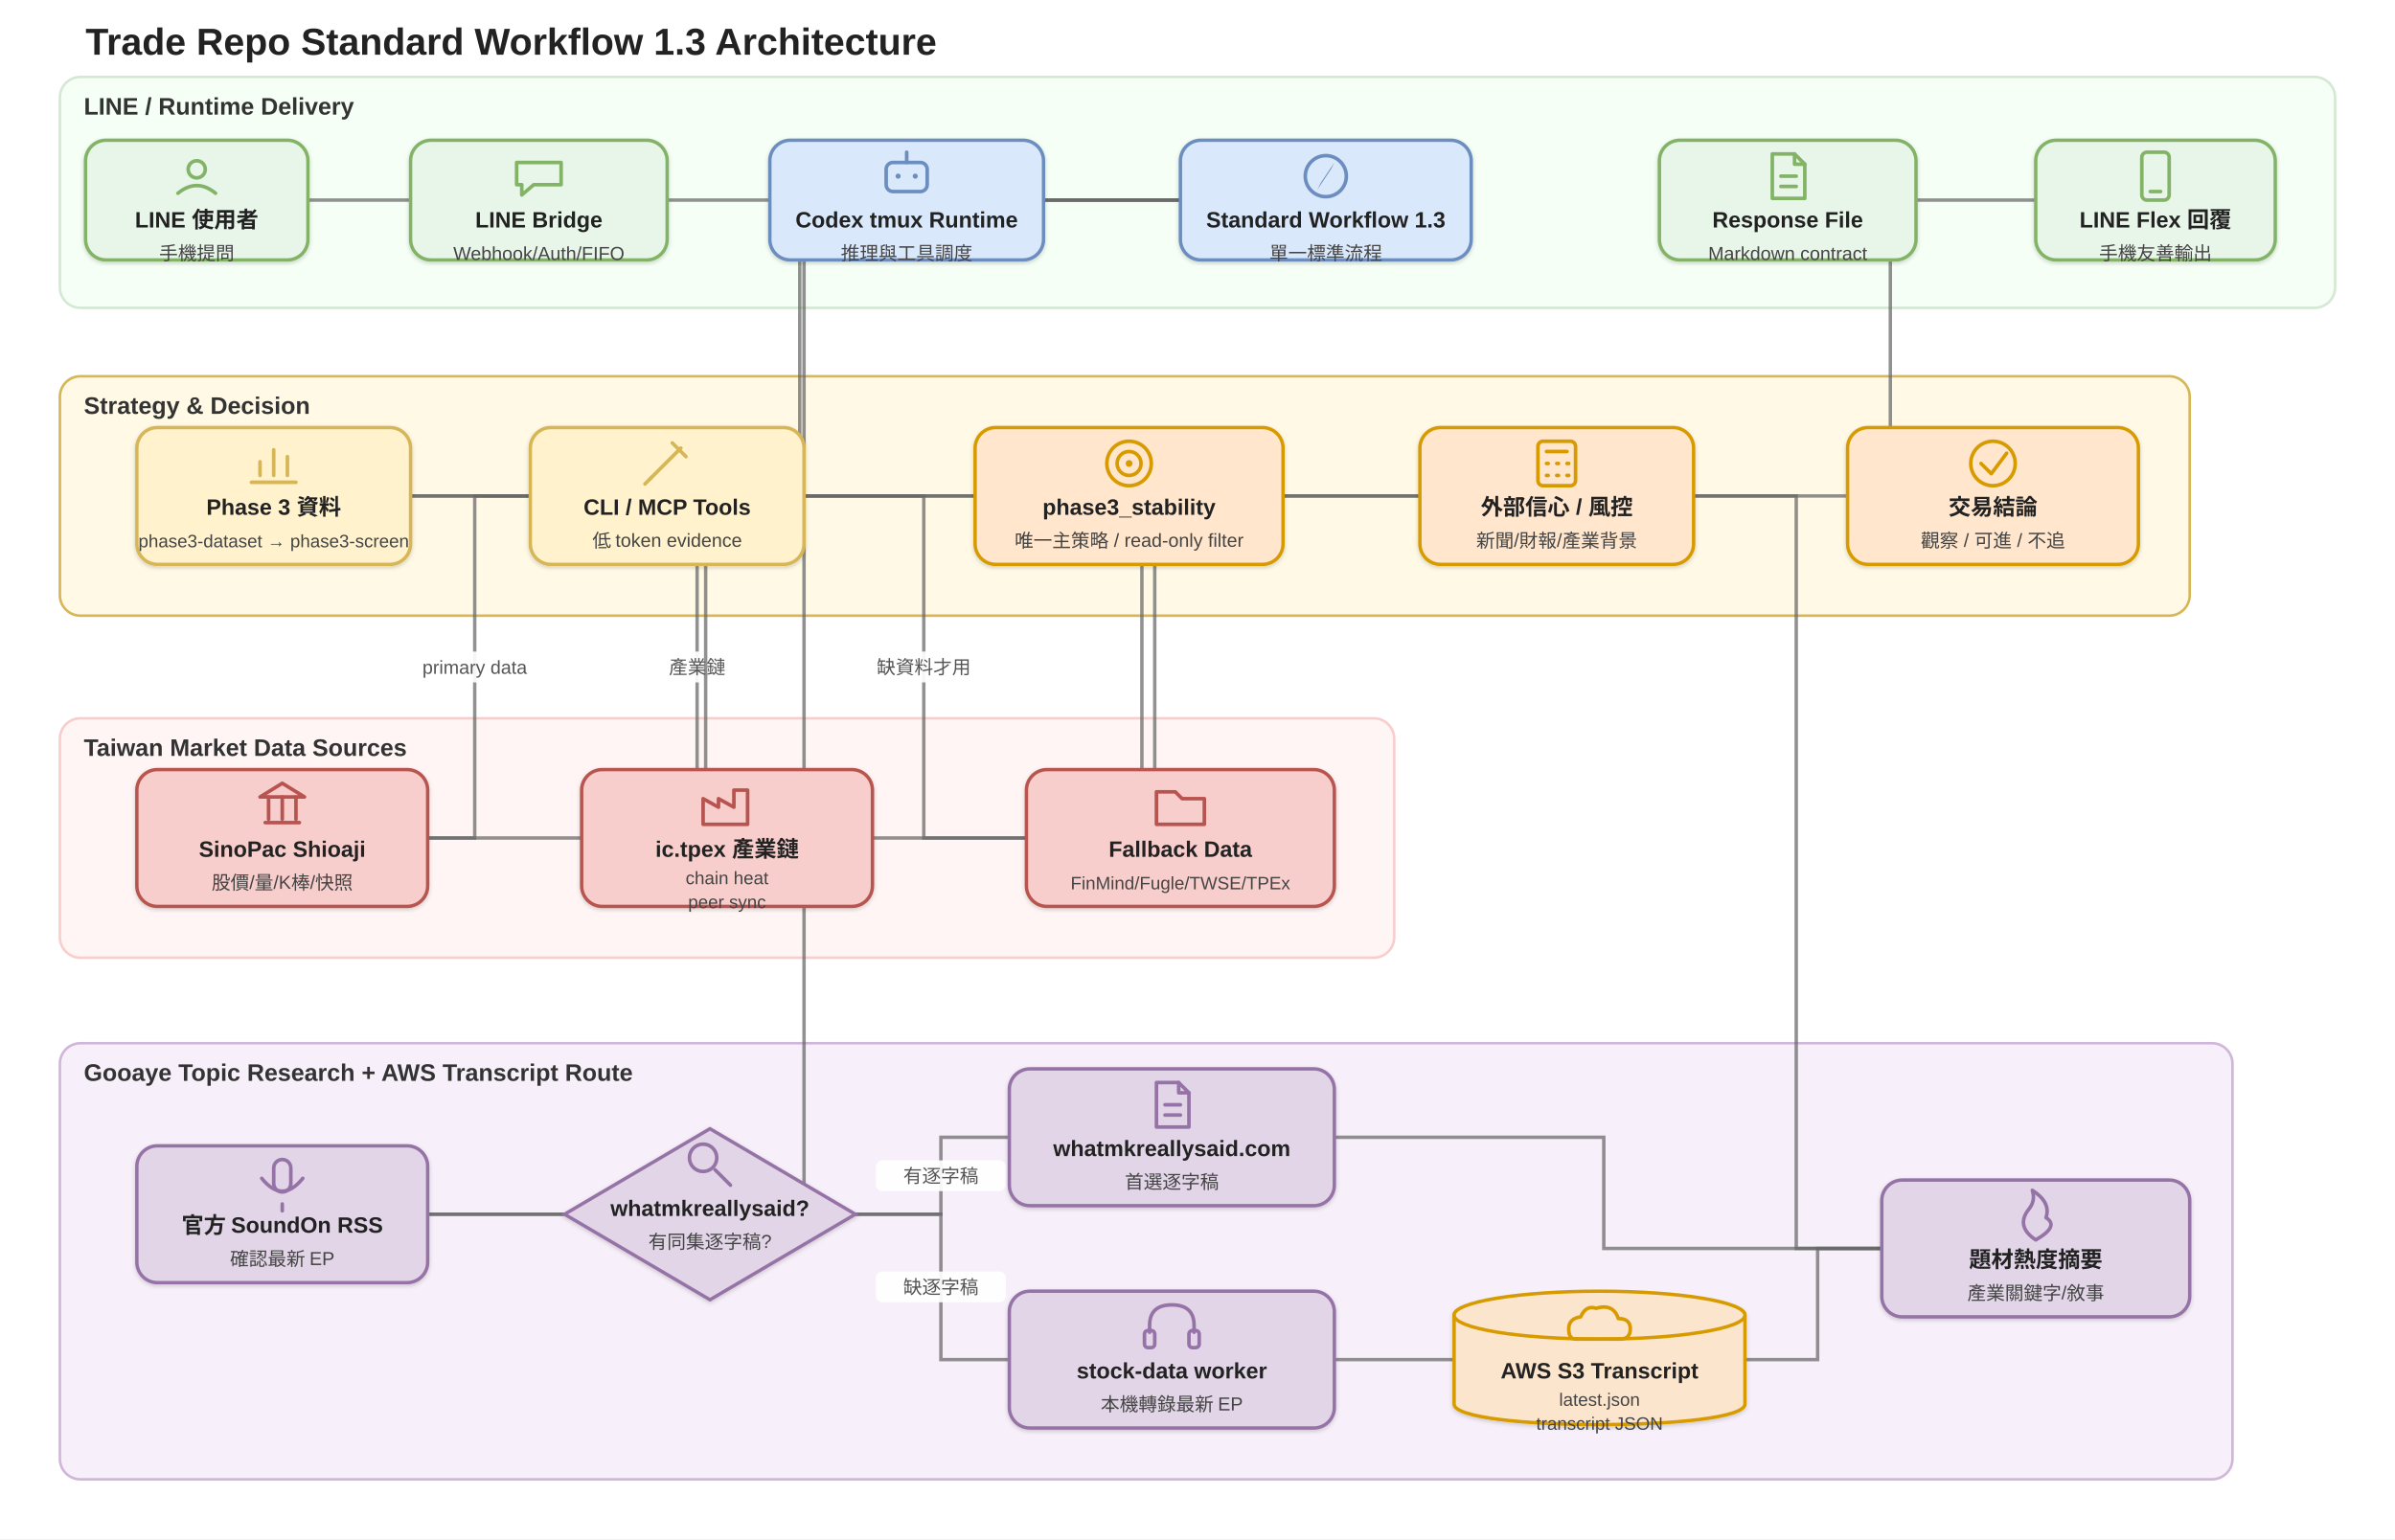
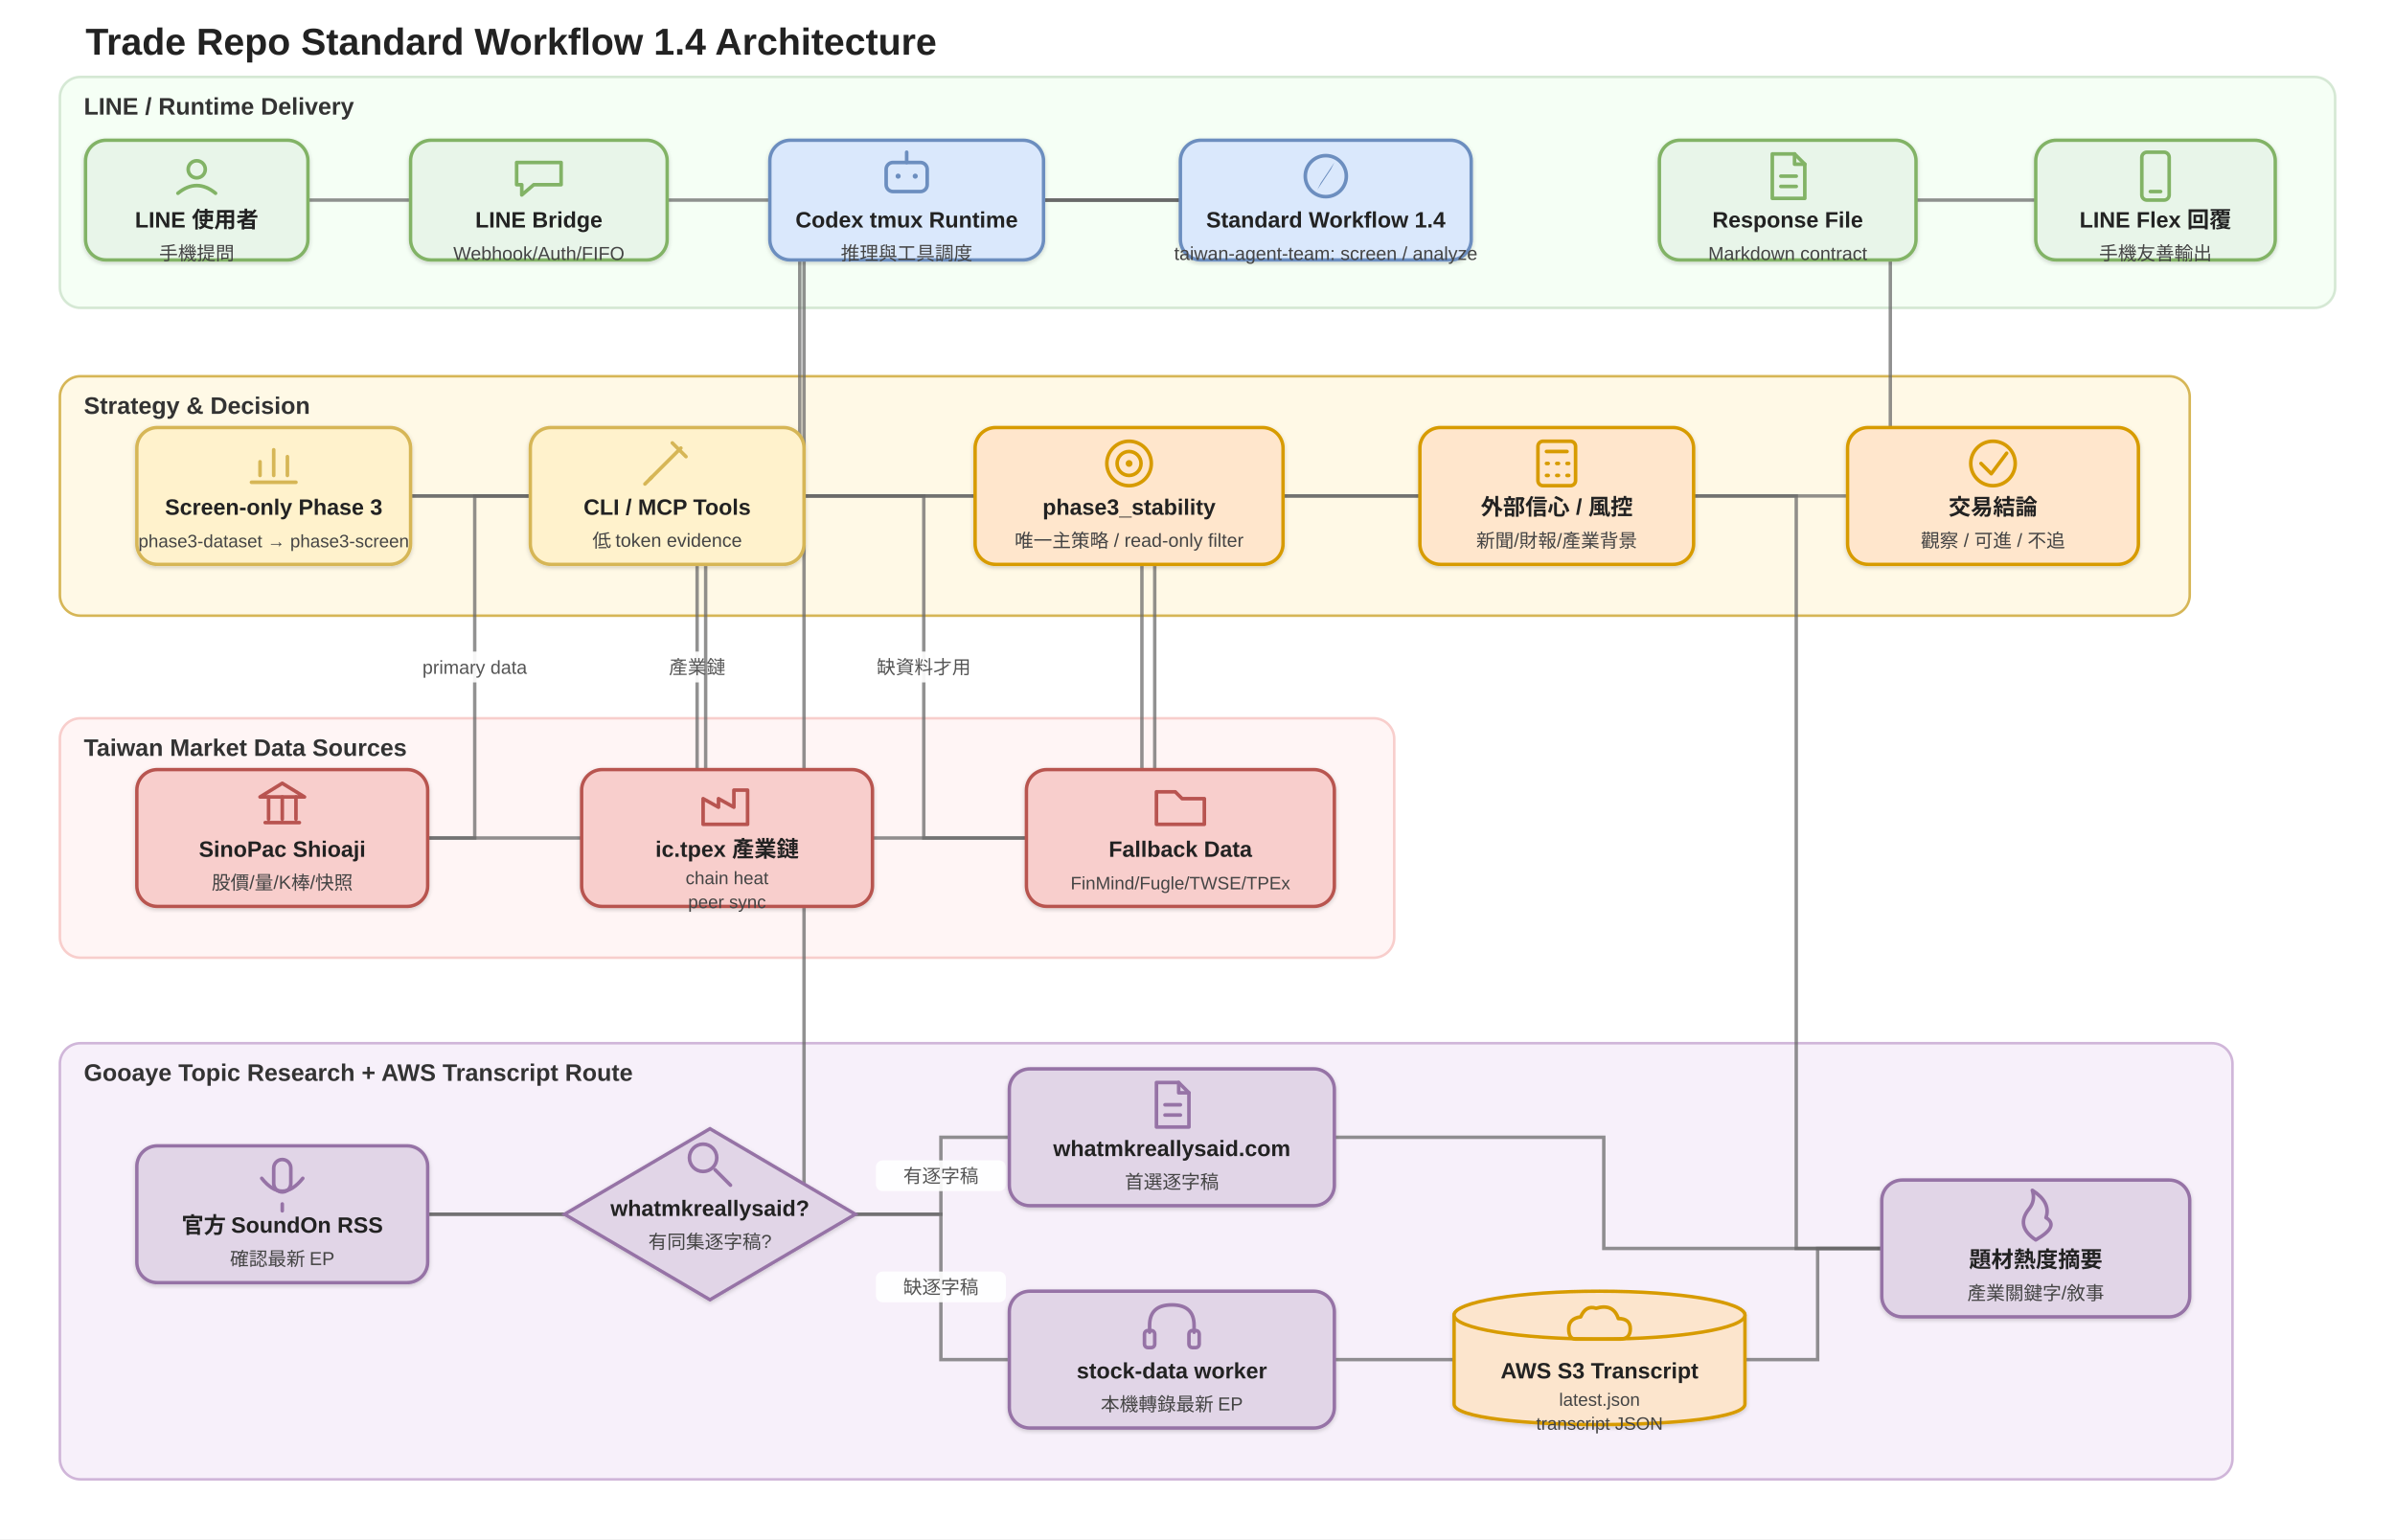
<svg xmlns="http://www.w3.org/2000/svg" width="1400" height="900" viewBox="0 0 1400 900" role="img" aria-labelledby="title desc">
  <defs>
    <marker id="arrow" viewBox="0 0 10 10" refX="9" refY="5" markerWidth="7" markerHeight="7" orient="auto-start-reverse">
      <path d="M 0 0 L 10 5 L 0 10 z" fill="#555" />
    </marker>
    <filter id="cardShadow" x="-5%" y="-5%" width="110%" height="110%">
      <feDropShadow dx="0" dy="1" stdDeviation="1.2" flood-opacity="0.18" />
    </filter>
  </defs>
  <rect width="1400" height="900" fill="#ffffff" />
-   <text x="50" y="32" font-family="Arial, sans-serif" font-size="22" font-weight="700" fill="#222">Trade Repo Standard Workflow 1.3 Architecture</text>
+   <text x="50" y="32" font-family="Arial, sans-serif" font-size="22" font-weight="700" fill="#222">Trade Repo Standard Workflow 1.4 Architecture</text>
  <rect x="35" y="45" width="1330" height="135" rx="12" fill="#F5FFF5" stroke="#D5E8D4" stroke-width="1.5" />
  <text x="49" y="67" font-family="Arial, sans-serif" font-size="14" font-weight="700" fill="#333">LINE / Runtime Delivery</text>
  <rect x="35" y="220" width="1245" height="140" rx="12" fill="#FFF9E6" stroke="#D6B656" stroke-width="1.5" />
  <text x="49" y="242" font-family="Arial, sans-serif" font-size="14" font-weight="700" fill="#333">Strategy &amp; Decision</text>
  <rect x="35" y="420" width="780" height="140" rx="12" fill="#FFF5F5" stroke="#F8CECC" stroke-width="1.5" />
  <text x="49" y="442" font-family="Arial, sans-serif" font-size="14" font-weight="700" fill="#333">Taiwan Market Data Sources</text>
  <rect x="35" y="610" width="1270" height="255" rx="12" fill="#F7F0FA" stroke="#D0B6D9" stroke-width="1.5" />
  <text x="49" y="632" font-family="Arial, sans-serif" font-size="14" font-weight="700" fill="#333">Gooaye Topic Research + AWS Transcript Route</text>
  <path d="M 115.0 117.0 L 215.0 117.0 L 215.0 117.0 L 315.0 117.0" fill="none" stroke="#666" stroke-width="2" opacity="0.72" marker-end="url(#arrow)" />
  <path d="M 315.0 117.0 L 422.5 117.0 L 422.5 117.0 L 530.0 117.0" fill="none" stroke="#666" stroke-width="2" opacity="0.72" marker-end="url(#arrow)" />
  <path d="M 530.0 117.0 L 652.5 117.0 L 652.5 117.0 L 775.0 117.0" fill="none" stroke="#666" stroke-width="2" opacity="0.72" marker-end="url(#arrow)" />
  <path d="M 775.0 117.0 L 467.5 117.0 L 467.5 290.0 L 160.0 290.0" fill="none" stroke="#666" stroke-width="2" opacity="0.72" marker-end="url(#arrow)" />
  <path d="M 160.0 290.0 L 275.0 290.0 L 275.0 290.0 L 390.0 290.0" fill="none" stroke="#666" stroke-width="2" opacity="0.72" marker-end="url(#arrow)" />
  <path d="M 390.0 290.0 L 525.0 290.0 L 525.0 290.0 L 660.0 290.0" fill="none" stroke="#666" stroke-width="2" opacity="0.72" marker-end="url(#arrow)" />
  <path d="M 775.0 117.0 L 470.0 117.0 L 470.0 710.0 L 165.0 710.0" fill="none" stroke="#666" stroke-width="2" opacity="0.72" marker-end="url(#arrow)" />
  <path d="M 165.0 710.0 L 290.0 710.0 L 290.0 710.0 L 415.0 710.0" fill="none" stroke="#666" stroke-width="2" opacity="0.72" marker-end="url(#arrow)" />
  <path d="M 415.0 710.0 L 550.0 710.0 L 550.0 665.0 L 685.0 665.0" fill="none" stroke="#666" stroke-width="2" opacity="0.72" marker-end="url(#arrow)" />
  <rect x="512.0" y="678.5" width="76" height="18" rx="4" fill="#fff" opacity="0.92" />
  <text x="550.0" y="691.5" text-anchor="middle" font-family="Arial, sans-serif" font-size="11" fill="#555">有逐字稿</text>
  <path d="M 415.0 710.0 L 550.0 710.0 L 550.0 795.0 L 685.0 795.0" fill="none" stroke="#666" stroke-width="2" opacity="0.72" marker-end="url(#arrow)" />
  <rect x="512.0" y="743.5" width="76" height="18" rx="4" fill="#fff" opacity="0.92" />
  <text x="550.0" y="756.5" text-anchor="middle" font-family="Arial, sans-serif" font-size="11" fill="#555">缺逐字稿</text>
  <path d="M 685.0 795.0 L 810.0 795.0 L 810.0 795.0 L 935.0 795.0" fill="none" stroke="#666" stroke-width="2" opacity="0.72" marker-end="url(#arrow)" />
  <path d="M 935.0 795.0 L 1062.5 795.0 L 1062.5 730.0 L 1190.0 730.0" fill="none" stroke="#666" stroke-width="2" opacity="0.72" marker-end="url(#arrow)" />
  <path d="M 685.0 665.0 L 937.5 665.0 L 937.5 730.0 L 1190.0 730.0" fill="none" stroke="#666" stroke-width="2" opacity="0.72" marker-end="url(#arrow)" />
  <path d="M 1190.0 730.0 L 1050.0 730.0 L 1050.0 290.0 L 910.0 290.0" fill="none" stroke="#666" stroke-width="2" opacity="0.72" marker-end="url(#arrow)" />
  <path d="M 390.0 290.0 L 277.5 290.0 L 277.5 490.0 L 165.0 490.0" fill="none" stroke="#666" stroke-width="2" opacity="0.72" marker-end="url(#arrow)" />
  <rect x="239.5" y="381.0" width="76" height="18" rx="4" fill="#fff" opacity="0.92" />
  <text x="277.5" y="394.0" text-anchor="middle" font-family="Arial, sans-serif" font-size="11" fill="#555">primary data</text>
  <path d="M 390.0 290.0 L 407.5 290.0 L 407.5 490.0 L 425.0 490.0" fill="none" stroke="#666" stroke-width="2" opacity="0.72" marker-end="url(#arrow)" />
  <rect x="369.5" y="381.0" width="76" height="18" rx="4" fill="#fff" opacity="0.92" />
  <text x="407.5" y="394.0" text-anchor="middle" font-family="Arial, sans-serif" font-size="11" fill="#555">產業鏈</text>
  <path d="M 390.0 290.0 L 540.0 290.0 L 540.0 490.0 L 690.0 490.0" fill="none" stroke="#666" stroke-width="2" opacity="0.72" marker-end="url(#arrow)" />
  <rect x="502.0" y="381.0" width="76" height="18" rx="4" fill="#fff" opacity="0.92" />
  <text x="540.0" y="394.0" text-anchor="middle" font-family="Arial, sans-serif" font-size="11" fill="#555">缺資料才用</text>
  <path d="M 165.0 490.0 L 412.5 490.0 L 412.5 290.0 L 660.0 290.0" fill="none" stroke="#666" stroke-width="2" opacity="0.72" marker-end="url(#arrow)" />
  <path d="M 425.0 490.0 L 667.5 490.0 L 667.5 290.0 L 910.0 290.0" fill="none" stroke="#666" stroke-width="2" opacity="0.72" marker-end="url(#arrow)" />
  <path d="M 690.0 490.0 L 675.0 490.0 L 675.0 290.0 L 660.0 290.0" fill="none" stroke="#666" stroke-width="2" opacity="0.72" marker-end="url(#arrow)" />
  <path d="M 660.0 290.0 L 785.0 290.0 L 785.0 290.0 L 910.0 290.0" fill="none" stroke="#666" stroke-width="2" opacity="0.72" marker-end="url(#arrow)" />
  <path d="M 910.0 290.0 L 1037.5 290.0 L 1037.5 290.0 L 1165.0 290.0" fill="none" stroke="#666" stroke-width="2" opacity="0.72" marker-end="url(#arrow)" />
  <path d="M 1165.0 290.0 L 1105.0 290.0 L 1105.0 117.0 L 1045.0 117.0" fill="none" stroke="#666" stroke-width="2" opacity="0.72" marker-end="url(#arrow)" />
  <path d="M 1045.0 117.0 L 1152.5 117.0 L 1152.5 117.0 L 1260.0 117.0" fill="none" stroke="#666" stroke-width="2" opacity="0.72" marker-end="url(#arrow)" />
  <rect x="50" y="82" width="130" height="70" rx="12" fill="#E8F5E9" stroke="#82B366" stroke-width="2" filter="url(#cardShadow)" />
  <circle cx="115.0" cy="99" r="5" fill="none" stroke="#82B366" stroke-width="2.1" stroke-linecap="round" stroke-linejoin="round" />
  <path d="M 104.0 113 Q 115.0 104 126.0 113" fill="none" stroke="#82B366" stroke-width="2.1" stroke-linecap="round" stroke-linejoin="round" />
  <text x="115.0" y="133" text-anchor="middle" font-family="Arial, sans-serif" font-size="13" font-weight="700" fill="#222">LINE 使用者</text>
  <text x="115.0" y="152" text-anchor="middle" font-family="Arial, sans-serif" font-size="11" fill="#444">手機提問</text>
  <rect x="240" y="82" width="150" height="70" rx="12" fill="#E8F5E9" stroke="#82B366" stroke-width="2" filter="url(#cardShadow)" />
  <path d="M 302.0 95 H 328.0 V 108 H 312.0 L 305.0 114 V 108 H 302.0 Z" fill="none" stroke="#82B366" stroke-width="2.1" stroke-linecap="round" stroke-linejoin="round" />
  <text x="315.0" y="133" text-anchor="middle" font-family="Arial, sans-serif" font-size="13" font-weight="700" fill="#222">LINE Bridge</text>
  <text x="315.0" y="152" text-anchor="middle" font-family="Arial, sans-serif" font-size="11" fill="#444">Webhook/Auth/FIFO</text>
  <rect x="450" y="82" width="160" height="70" rx="12" fill="#DAE8FC" stroke="#6C8EBF" stroke-width="2" filter="url(#cardShadow)" />
  <rect x="518.0" y="95" width="24" height="17" rx="4" fill="none" stroke="#6C8EBF" stroke-width="2.1" stroke-linecap="round" stroke-linejoin="round" />
  <path d="M 530.0 95 V 89" fill="none" stroke="#6C8EBF" stroke-width="2.1" stroke-linecap="round" stroke-linejoin="round" />
  <circle cx="525.0" cy="103" r="1.5" fill="#6C8EBF" />
  <circle cx="535.0" cy="103" r="1.5" fill="#6C8EBF" />
  <text x="530.0" y="133" text-anchor="middle" font-family="Arial, sans-serif" font-size="13" font-weight="700" fill="#222">Codex tmux Runtime</text>
  <text x="530.0" y="152" text-anchor="middle" font-family="Arial, sans-serif" font-size="11" fill="#444">推理與工具調度</text>
  <rect x="690" y="82" width="170" height="70" rx="12" fill="#DAE8FC" stroke="#6C8EBF" stroke-width="2" filter="url(#cardShadow)" />
  <circle cx="775.0" cy="103" r="12" fill="none" stroke="#6C8EBF" stroke-width="2.1" stroke-linecap="round" stroke-linejoin="round" />
  <path d="M 780.0 95 L 772.0 107 L 770.0 111 L 778.0 99 Z" fill="#6C8EBF" />
-   <text x="775.0" y="133" text-anchor="middle" font-family="Arial, sans-serif" font-size="13" font-weight="700" fill="#222">Standard Workflow 1.3</text>
-   <text x="775.0" y="152" text-anchor="middle" font-family="Arial, sans-serif" font-size="11" fill="#444">單一標準流程</text>
+   <text x="775.0" y="133" text-anchor="middle" font-family="Arial, sans-serif" font-size="13" font-weight="700" fill="#222">Standard Workflow 1.4</text>
+   <text x="775.0" y="152" text-anchor="middle" font-family="Arial, sans-serif" font-size="11" fill="#444">taiwan-agent-team: screen / analyze</text>
  <rect x="970" y="82" width="150" height="70" rx="12" fill="#E8F5E9" stroke="#82B366" stroke-width="2" filter="url(#cardShadow)" />
  <path d="M 1036.0 90 H 1049.0 L 1055.0 96 V 116 H 1036.0 Z" fill="none" stroke="#82B366" stroke-width="2.1" stroke-linecap="round" stroke-linejoin="round" />
  <path d="M 1049.0 90 V 96 H 1055.0" fill="none" stroke="#82B366" stroke-width="2.1" stroke-linecap="round" stroke-linejoin="round" />
  <path d="M 1041.0 103 H 1050.0 M 1041.0 109 H 1050.0" fill="none" stroke="#82B366" stroke-width="2.1" stroke-linecap="round" stroke-linejoin="round" />
  <text x="1045.0" y="133" text-anchor="middle" font-family="Arial, sans-serif" font-size="13" font-weight="700" fill="#222">Response File</text>
  <text x="1045.0" y="152" text-anchor="middle" font-family="Arial, sans-serif" font-size="11" fill="#444">Markdown contract</text>
  <rect x="1190" y="82" width="140" height="70" rx="12" fill="#E8F5E9" stroke="#82B366" stroke-width="2" filter="url(#cardShadow)" />
  <rect x="1252.0" y="89" width="16" height="28" rx="3" fill="none" stroke="#82B366" stroke-width="2.1" stroke-linecap="round" stroke-linejoin="round" />
  <path d="M 1257.0 112 H 1263.0" fill="none" stroke="#82B366" stroke-width="2.1" stroke-linecap="round" stroke-linejoin="round" />
  <text x="1260.0" y="133" text-anchor="middle" font-family="Arial, sans-serif" font-size="13" font-weight="700" fill="#222">LINE Flex 回覆</text>
  <text x="1260.0" y="152" text-anchor="middle" font-family="Arial, sans-serif" font-size="11" fill="#444">手機友善輸出</text>
  <rect x="80" y="250" width="160" height="80" rx="12" fill="#FFF2CC" stroke="#D6B656" stroke-width="2" filter="url(#cardShadow)" />
  <path d="M 147.0 282 H 173.0" fill="none" stroke="#D6B656" stroke-width="2.1" stroke-linecap="round" stroke-linejoin="round" />
  <path d="M 152.0 278 V 270 M 160.0 278 V 263 M 168.0 278 V 267" fill="none" stroke="#D6B656" stroke-width="2.1" stroke-linecap="round" stroke-linejoin="round" />
-   <text x="160.0" y="301" text-anchor="middle" font-family="Arial, sans-serif" font-size="13" font-weight="700" fill="#222">Phase 3 資料</text>
+   <text x="160.0" y="301" text-anchor="middle" font-family="Arial, sans-serif" font-size="13" font-weight="700" fill="#222">Screen-only Phase 3</text>
  <text x="160.0" y="320" text-anchor="middle" font-family="Arial, sans-serif" font-size="10.5" fill="#444">phase3-dataset → phase3-screen</text>
  <rect x="310" y="250" width="160" height="80" rx="12" fill="#FFF2CC" stroke="#D6B656" stroke-width="2" filter="url(#cardShadow)" />
  <path d="M 380.0 280 L 398.0 262" fill="none" stroke="#D6B656" stroke-width="2.1" stroke-linecap="round" stroke-linejoin="round" />
  <path d="M 393.0 259 L 401.0 267" fill="none" stroke="#D6B656" stroke-width="2.1" stroke-linecap="round" stroke-linejoin="round" />
  <path d="M 377.0 283 L 381.0 279" fill="none" stroke="#D6B656" stroke-width="2.1" stroke-linecap="round" stroke-linejoin="round" />
  <text x="390.0" y="301" text-anchor="middle" font-family="Arial, sans-serif" font-size="13" font-weight="700" fill="#222">CLI / MCP Tools</text>
  <text x="390.0" y="320" text-anchor="middle" font-family="Arial, sans-serif" font-size="11" fill="#444">低 token evidence</text>
  <rect x="570" y="250" width="180" height="80" rx="12" fill="#FFE6CC" stroke="#D79B00" stroke-width="2" filter="url(#cardShadow)" />
  <circle cx="660.0" cy="271" r="13" fill="none" stroke="#D79B00" stroke-width="2.1" stroke-linecap="round" stroke-linejoin="round" />
  <circle cx="660.0" cy="271" r="7" fill="none" stroke="#D79B00" stroke-width="2.1" stroke-linecap="round" stroke-linejoin="round" />
  <circle cx="660.0" cy="271" r="2" fill="#D79B00" />
  <text x="660.0" y="301" text-anchor="middle" font-family="Arial, sans-serif" font-size="13" font-weight="700" fill="#222">phase3_stability</text>
  <text x="660.0" y="320" text-anchor="middle" font-family="Arial, sans-serif" font-size="11" fill="#444">唯一主策略 / read-only filter</text>
  <rect x="830" y="250" width="160" height="80" rx="12" fill="#FFE6CC" stroke="#D79B00" stroke-width="2" filter="url(#cardShadow)" />
  <rect x="899.0" y="258" width="22" height="26" rx="3" fill="none" stroke="#D79B00" stroke-width="2.1" stroke-linecap="round" stroke-linejoin="round" />
  <path d="M 904.0 264 H 916.0" fill="none" stroke="#D79B00" stroke-width="2.1" stroke-linecap="round" stroke-linejoin="round" />
  <path d="M 904.0 271 H 905.0 M 910.0 271 H 911.0 M 916.0 271 H 917.0 M 904.0 278 H 905.0 M 910.0 278 H 911.0 M 916.0 278 H 917.0" fill="none" stroke="#D79B00" stroke-width="2.1" stroke-linecap="round" stroke-linejoin="round" />
  <text x="910.0" y="301" text-anchor="middle" font-family="Arial, sans-serif" font-size="13" font-weight="700" fill="#222">外部信心 / 風控</text>
  <text x="910.0" y="320" text-anchor="middle" font-family="Arial, sans-serif" font-size="11" fill="#444">新聞/財報/產業背景</text>
  <rect x="1080" y="250" width="170" height="80" rx="12" fill="#FFE6CC" stroke="#D79B00" stroke-width="2" filter="url(#cardShadow)" />
  <circle cx="1165.0" cy="271" r="13" fill="none" stroke="#D79B00" stroke-width="2.1" stroke-linecap="round" stroke-linejoin="round" />
  <path d="M 1158.0 271 L 1164.0 277 L 1173.0 265" fill="none" stroke="#D79B00" stroke-width="2.1" stroke-linecap="round" stroke-linejoin="round" />
  <text x="1165.0" y="301" text-anchor="middle" font-family="Arial, sans-serif" font-size="13" font-weight="700" fill="#222">交易結論</text>
  <text x="1165.0" y="320" text-anchor="middle" font-family="Arial, sans-serif" font-size="11" fill="#444">觀察 / 可進 / 不追</text>
  <rect x="80" y="450" width="170" height="80" rx="12" fill="#F8CECC" stroke="#B85450" stroke-width="2" filter="url(#cardShadow)" />
  <path d="M 152.0 466 L 165.0 458 L 178.0 466 Z" fill="none" stroke="#B85450" stroke-width="2.1" stroke-linecap="round" stroke-linejoin="round" />
  <path d="M 155.0 481 H 175.0 M 157.0 466 V 479 M 165.0 466 V 479 M 173.0 466 V 479" fill="none" stroke="#B85450" stroke-width="2.1" stroke-linecap="round" stroke-linejoin="round" />
  <text x="165.0" y="501" text-anchor="middle" font-family="Arial, sans-serif" font-size="13" font-weight="700" fill="#222">SinoPac Shioaji</text>
  <text x="165.0" y="520" text-anchor="middle" font-family="Arial, sans-serif" font-size="11" fill="#444">股價/量/K棒/快照</text>
  <rect x="340" y="450" width="170" height="80" rx="12" fill="#F8CECC" stroke="#B85450" stroke-width="2" filter="url(#cardShadow)" />
  <path d="M 411.0 482 V 467 L 420.0 472 V 467 L 429.0 472 V 462 H 437.0 V 482 Z" fill="none" stroke="#B85450" stroke-width="2.1" stroke-linecap="round" stroke-linejoin="round" />
  <text x="425.0" y="501" text-anchor="middle" font-family="Arial, sans-serif" font-size="13" font-weight="700" fill="#222">ic.tpex 產業鏈</text>
  <text x="425.0" y="517" text-anchor="middle" font-family="Arial, sans-serif" font-size="10.5" fill="#444">chain heat</text>
  <text x="425.0" y="531" text-anchor="middle" font-family="Arial, sans-serif" font-size="10.5" fill="#444">peer sync</text>
  <rect x="600" y="450" width="180" height="80" rx="12" fill="#F8CECC" stroke="#B85450" stroke-width="2" filter="url(#cardShadow)" />
  <path d="M 676.0 463 H 687.0 L 691.0 467 H 704.0 V 482 H 676.0 Z" fill="none" stroke="#B85450" stroke-width="2.1" stroke-linecap="round" stroke-linejoin="round" />
  <text x="690.0" y="501" text-anchor="middle" font-family="Arial, sans-serif" font-size="13" font-weight="700" fill="#222">Fallback Data</text>
  <text x="690.0" y="520" text-anchor="middle" font-family="Arial, sans-serif" font-size="10.5" fill="#444">FinMind/Fugle/TWSE/TPEx</text>
  <rect x="80" y="670" width="170" height="80" rx="12" fill="#E1D5E7" stroke="#9673A6" stroke-width="2" filter="url(#cardShadow)" />
  <rect x="160.0" y="678" width="10" height="19" rx="5" fill="none" stroke="#9673A6" stroke-width="2.1" stroke-linecap="round" stroke-linejoin="round" />
  <path d="M 153.0 689 Q 165.0 704 177.0 689 M 165.0 704 V 708" fill="none" stroke="#9673A6" stroke-width="2.1" stroke-linecap="round" stroke-linejoin="round" />
  <text x="165.0" y="721" text-anchor="middle" font-family="Arial, sans-serif" font-size="13" font-weight="700" fill="#222">官方 SoundOn RSS</text>
  <text x="165.0" y="740" text-anchor="middle" font-family="Arial, sans-serif" font-size="11" fill="#444">確認最新 EP</text>
  <polygon points="415.0,660 500,710.0 415.0,760 330,710.0" fill="#E1D5E7" stroke="#9673A6" stroke-width="2" filter="url(#cardShadow)" />
  <circle cx="411.0" cy="677" r="8" fill="none" stroke="#9673A6" stroke-width="2.1" stroke-linecap="round" stroke-linejoin="round" />
  <path d="M 418.0 684 L 427.0 693" fill="none" stroke="#9673A6" stroke-width="2.1" stroke-linecap="round" stroke-linejoin="round" />
  <text x="415.0" y="711" text-anchor="middle" font-family="Arial, sans-serif" font-size="13" font-weight="700" fill="#222">whatmkreallysaid?</text>
  <text x="415.0" y="730" text-anchor="middle" font-family="Arial, sans-serif" font-size="11" fill="#444">有同集逐字稿?</text>
  <rect x="590" y="625" width="190" height="80" rx="12" fill="#E1D5E7" stroke="#9673A6" stroke-width="2" filter="url(#cardShadow)" />
  <path d="M 676.0 633 H 689.0 L 695.0 639 V 659 H 676.0 Z" fill="none" stroke="#9673A6" stroke-width="2.1" stroke-linecap="round" stroke-linejoin="round" />
  <path d="M 689.0 633 V 639 H 695.0" fill="none" stroke="#9673A6" stroke-width="2.1" stroke-linecap="round" stroke-linejoin="round" />
  <path d="M 681.0 646 H 690.0 M 681.0 652 H 690.0" fill="none" stroke="#9673A6" stroke-width="2.1" stroke-linecap="round" stroke-linejoin="round" />
  <text x="685.0" y="676" text-anchor="middle" font-family="Arial, sans-serif" font-size="13" font-weight="700" fill="#222">whatmkreallysaid.com</text>
  <text x="685.0" y="695" text-anchor="middle" font-family="Arial, sans-serif" font-size="11" fill="#444">首選逐字稿</text>
  <rect x="590" y="755" width="190" height="80" rx="12" fill="#E1D5E7" stroke="#9673A6" stroke-width="2" filter="url(#cardShadow)" />
  <path d="M 672.0 779 V 775 Q 672.0 763 685.0 763 Q 698.0 763 698.0 775 V 779" fill="none" stroke="#9673A6" stroke-width="2.1" stroke-linecap="round" stroke-linejoin="round" />
  <rect x="669.0" y="778" width="6" height="10" rx="2" fill="none" stroke="#9673A6" stroke-width="2.1" stroke-linecap="round" stroke-linejoin="round" />
  <rect x="695.0" y="778" width="6" height="10" rx="2" fill="none" stroke="#9673A6" stroke-width="2.1" stroke-linecap="round" stroke-linejoin="round" />
  <text x="685.0" y="806" text-anchor="middle" font-family="Arial, sans-serif" font-size="13" font-weight="700" fill="#222">stock-data worker</text>
  <text x="685.0" y="825" text-anchor="middle" font-family="Arial, sans-serif" font-size="11" fill="#444">本機轉錄最新 EP</text>
  <path d="M850,769 C850,753 1020,753 1020,769 L1020,821 C1020,837 850,837 850,821 Z" fill="#FCE5CD" stroke="#D79B00" stroke-width="2" filter="url(#cardShadow)" />
  <ellipse cx="935.0" cy="769" rx="85.0" ry="14" fill="#FCE5CD" stroke="#D79B00" stroke-width="2" />
  <path d="M 921.0 783 H 947.0 Q 953.0 783 953.0 777 Q 953.0 771 946.0 771 Q 943.0 762 933.0 765 Q 927.0 763 924.0 770 Q 917.0 771 917.0 777 Q 917.0 783 921.0 783" fill="none" stroke="#D79B00" stroke-width="2.1" stroke-linecap="round" stroke-linejoin="round" />
  <text x="935.0" y="806" text-anchor="middle" font-family="Arial, sans-serif" font-size="13" font-weight="700" fill="#222">AWS S3 Transcript</text>
  <text x="935.0" y="822" text-anchor="middle" font-family="Arial, sans-serif" font-size="10.5" fill="#444">latest.json</text>
  <text x="935.0" y="836" text-anchor="middle" font-family="Arial, sans-serif" font-size="10.5" fill="#444">transcript JSON</text>
  <rect x="1100" y="690" width="180" height="80" rx="12" fill="#E1D5E7" stroke="#9673A6" stroke-width="2" filter="url(#cardShadow)" />
  <path d="M 1190.0 725 Q 1178.0 717 1186.0 707 Q 1190.0 702 1188.0 696 Q 1199.0 703 1196.0 712 Q 1204.0 717 1190.0 725 Z" fill="none" stroke="#9673A6" stroke-width="2.1" stroke-linecap="round" stroke-linejoin="round" />
  <text x="1190.0" y="741" text-anchor="middle" font-family="Arial, sans-serif" font-size="13" font-weight="700" fill="#222">題材熱度摘要</text>
  <text x="1190.0" y="760" text-anchor="middle" font-family="Arial, sans-serif" font-size="11" fill="#444">產業關鍵字/敘事</text>
</svg>
